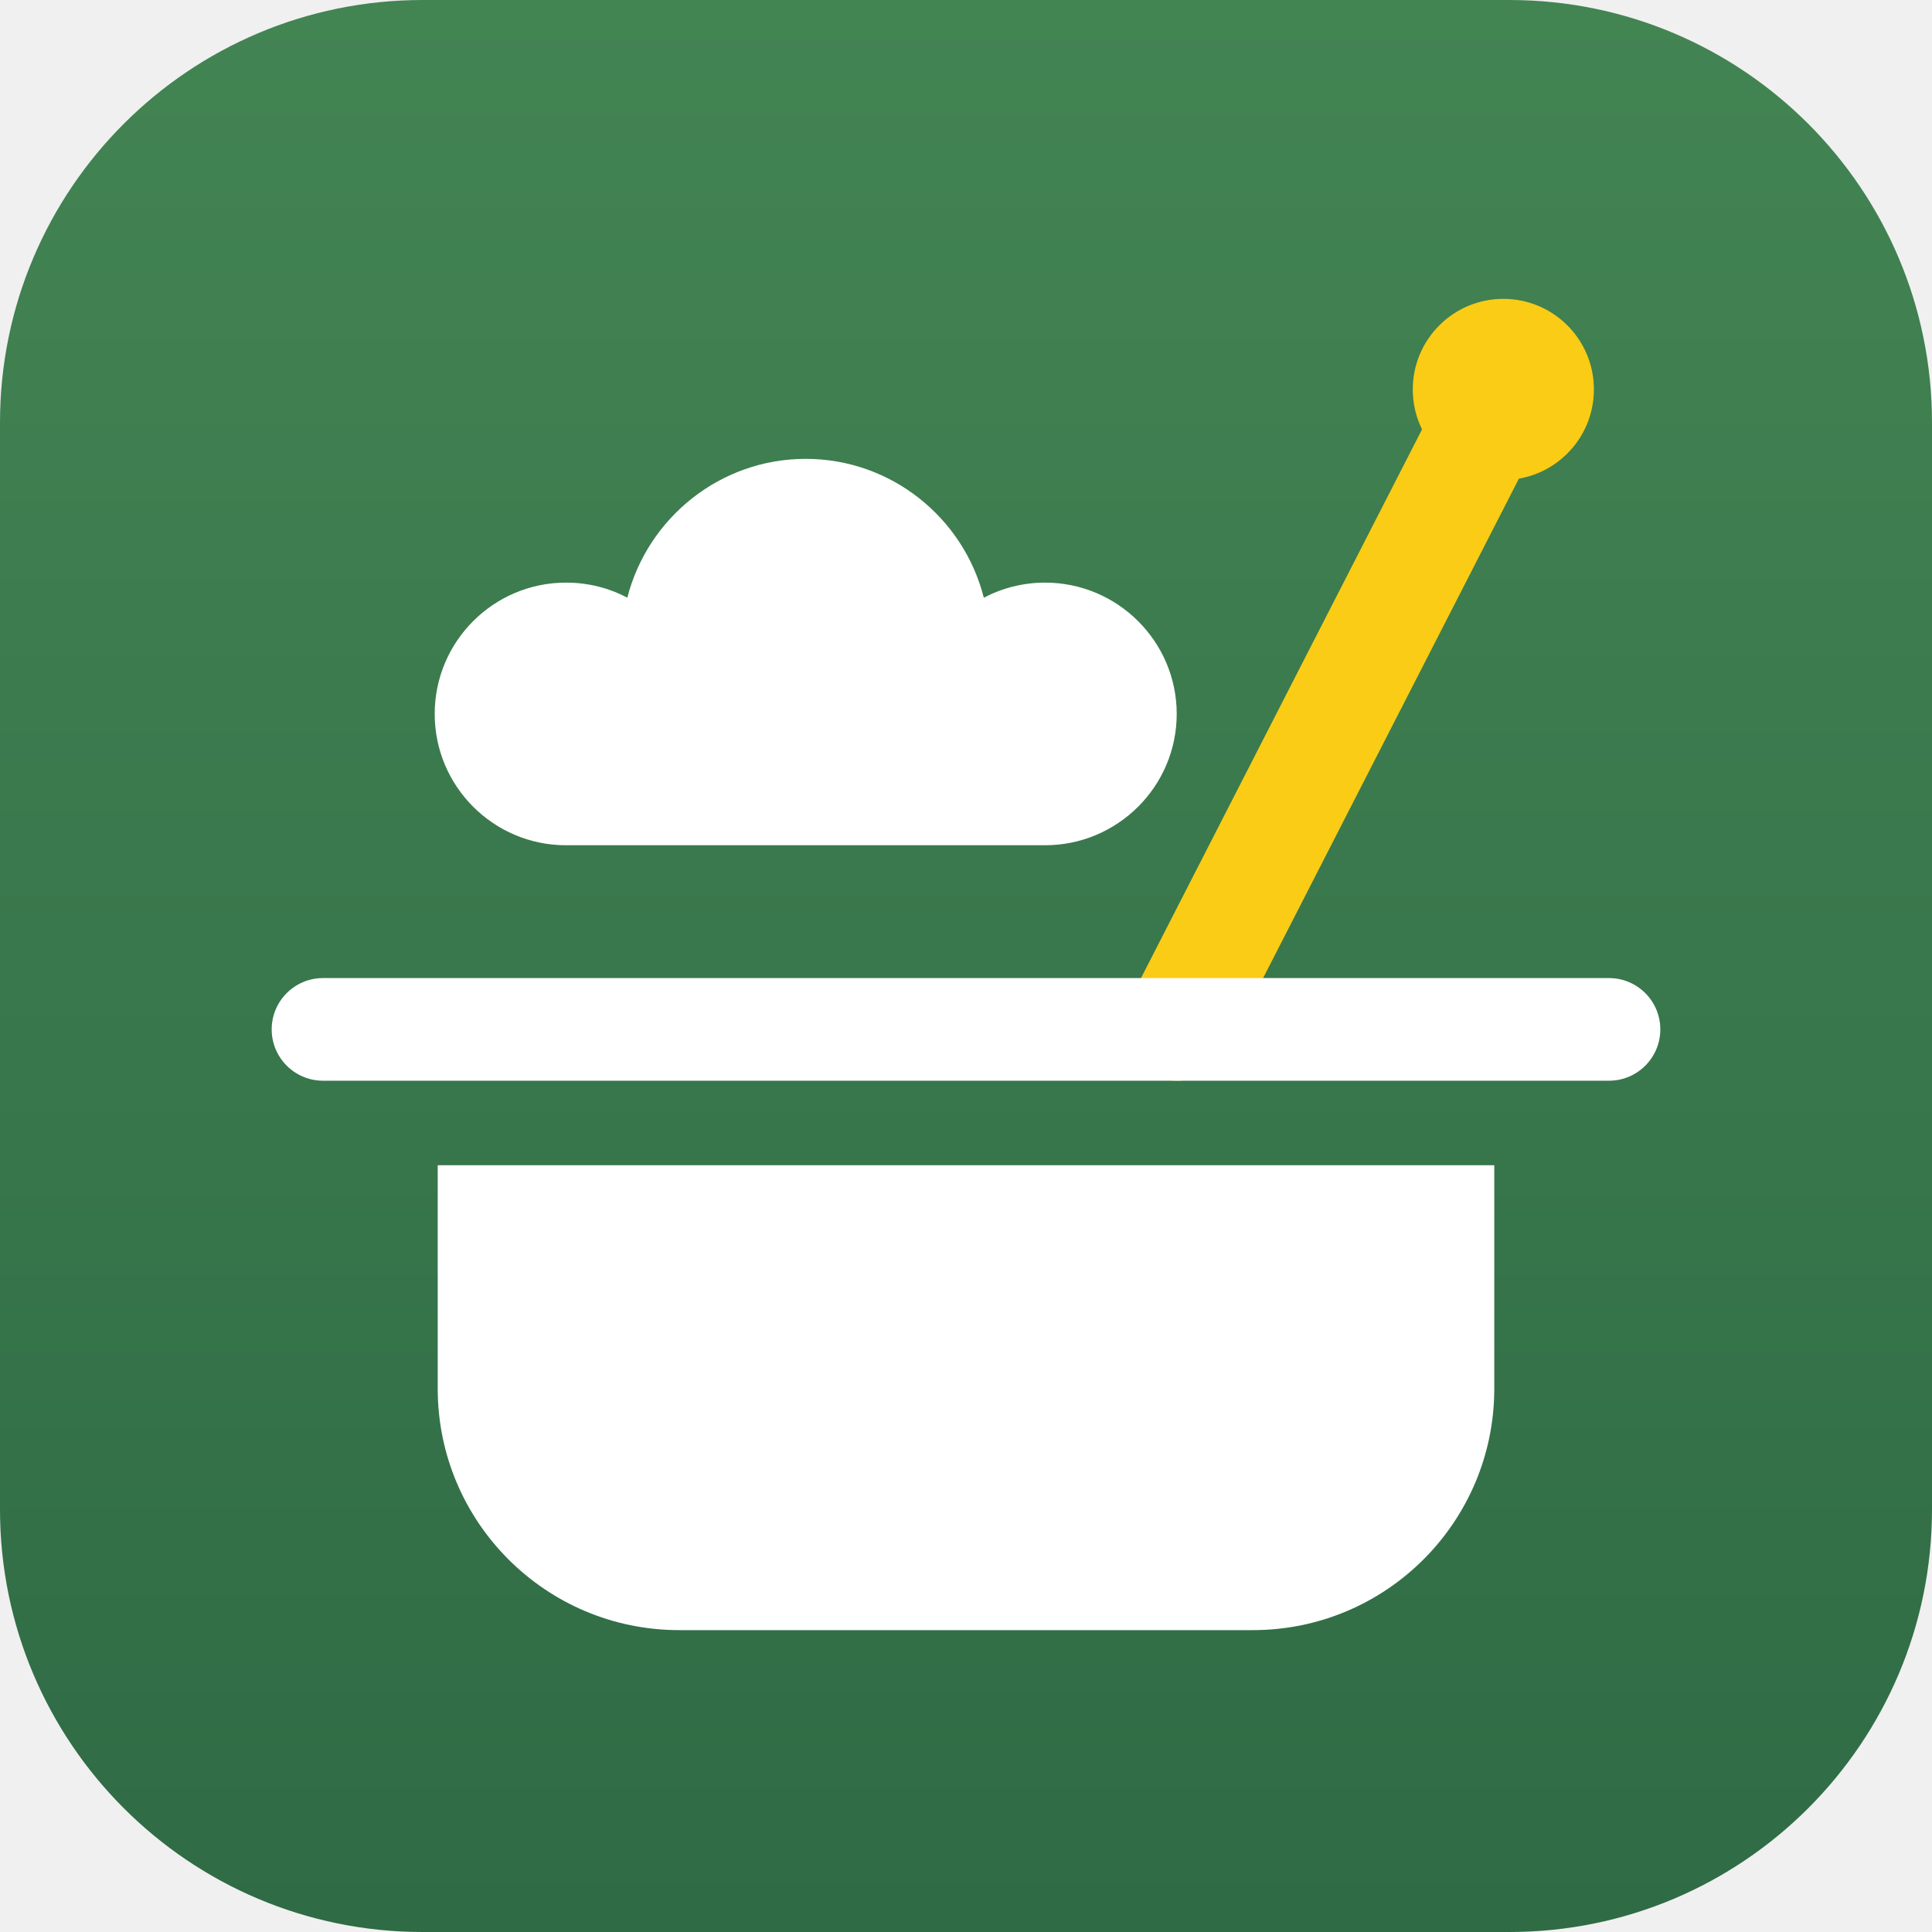
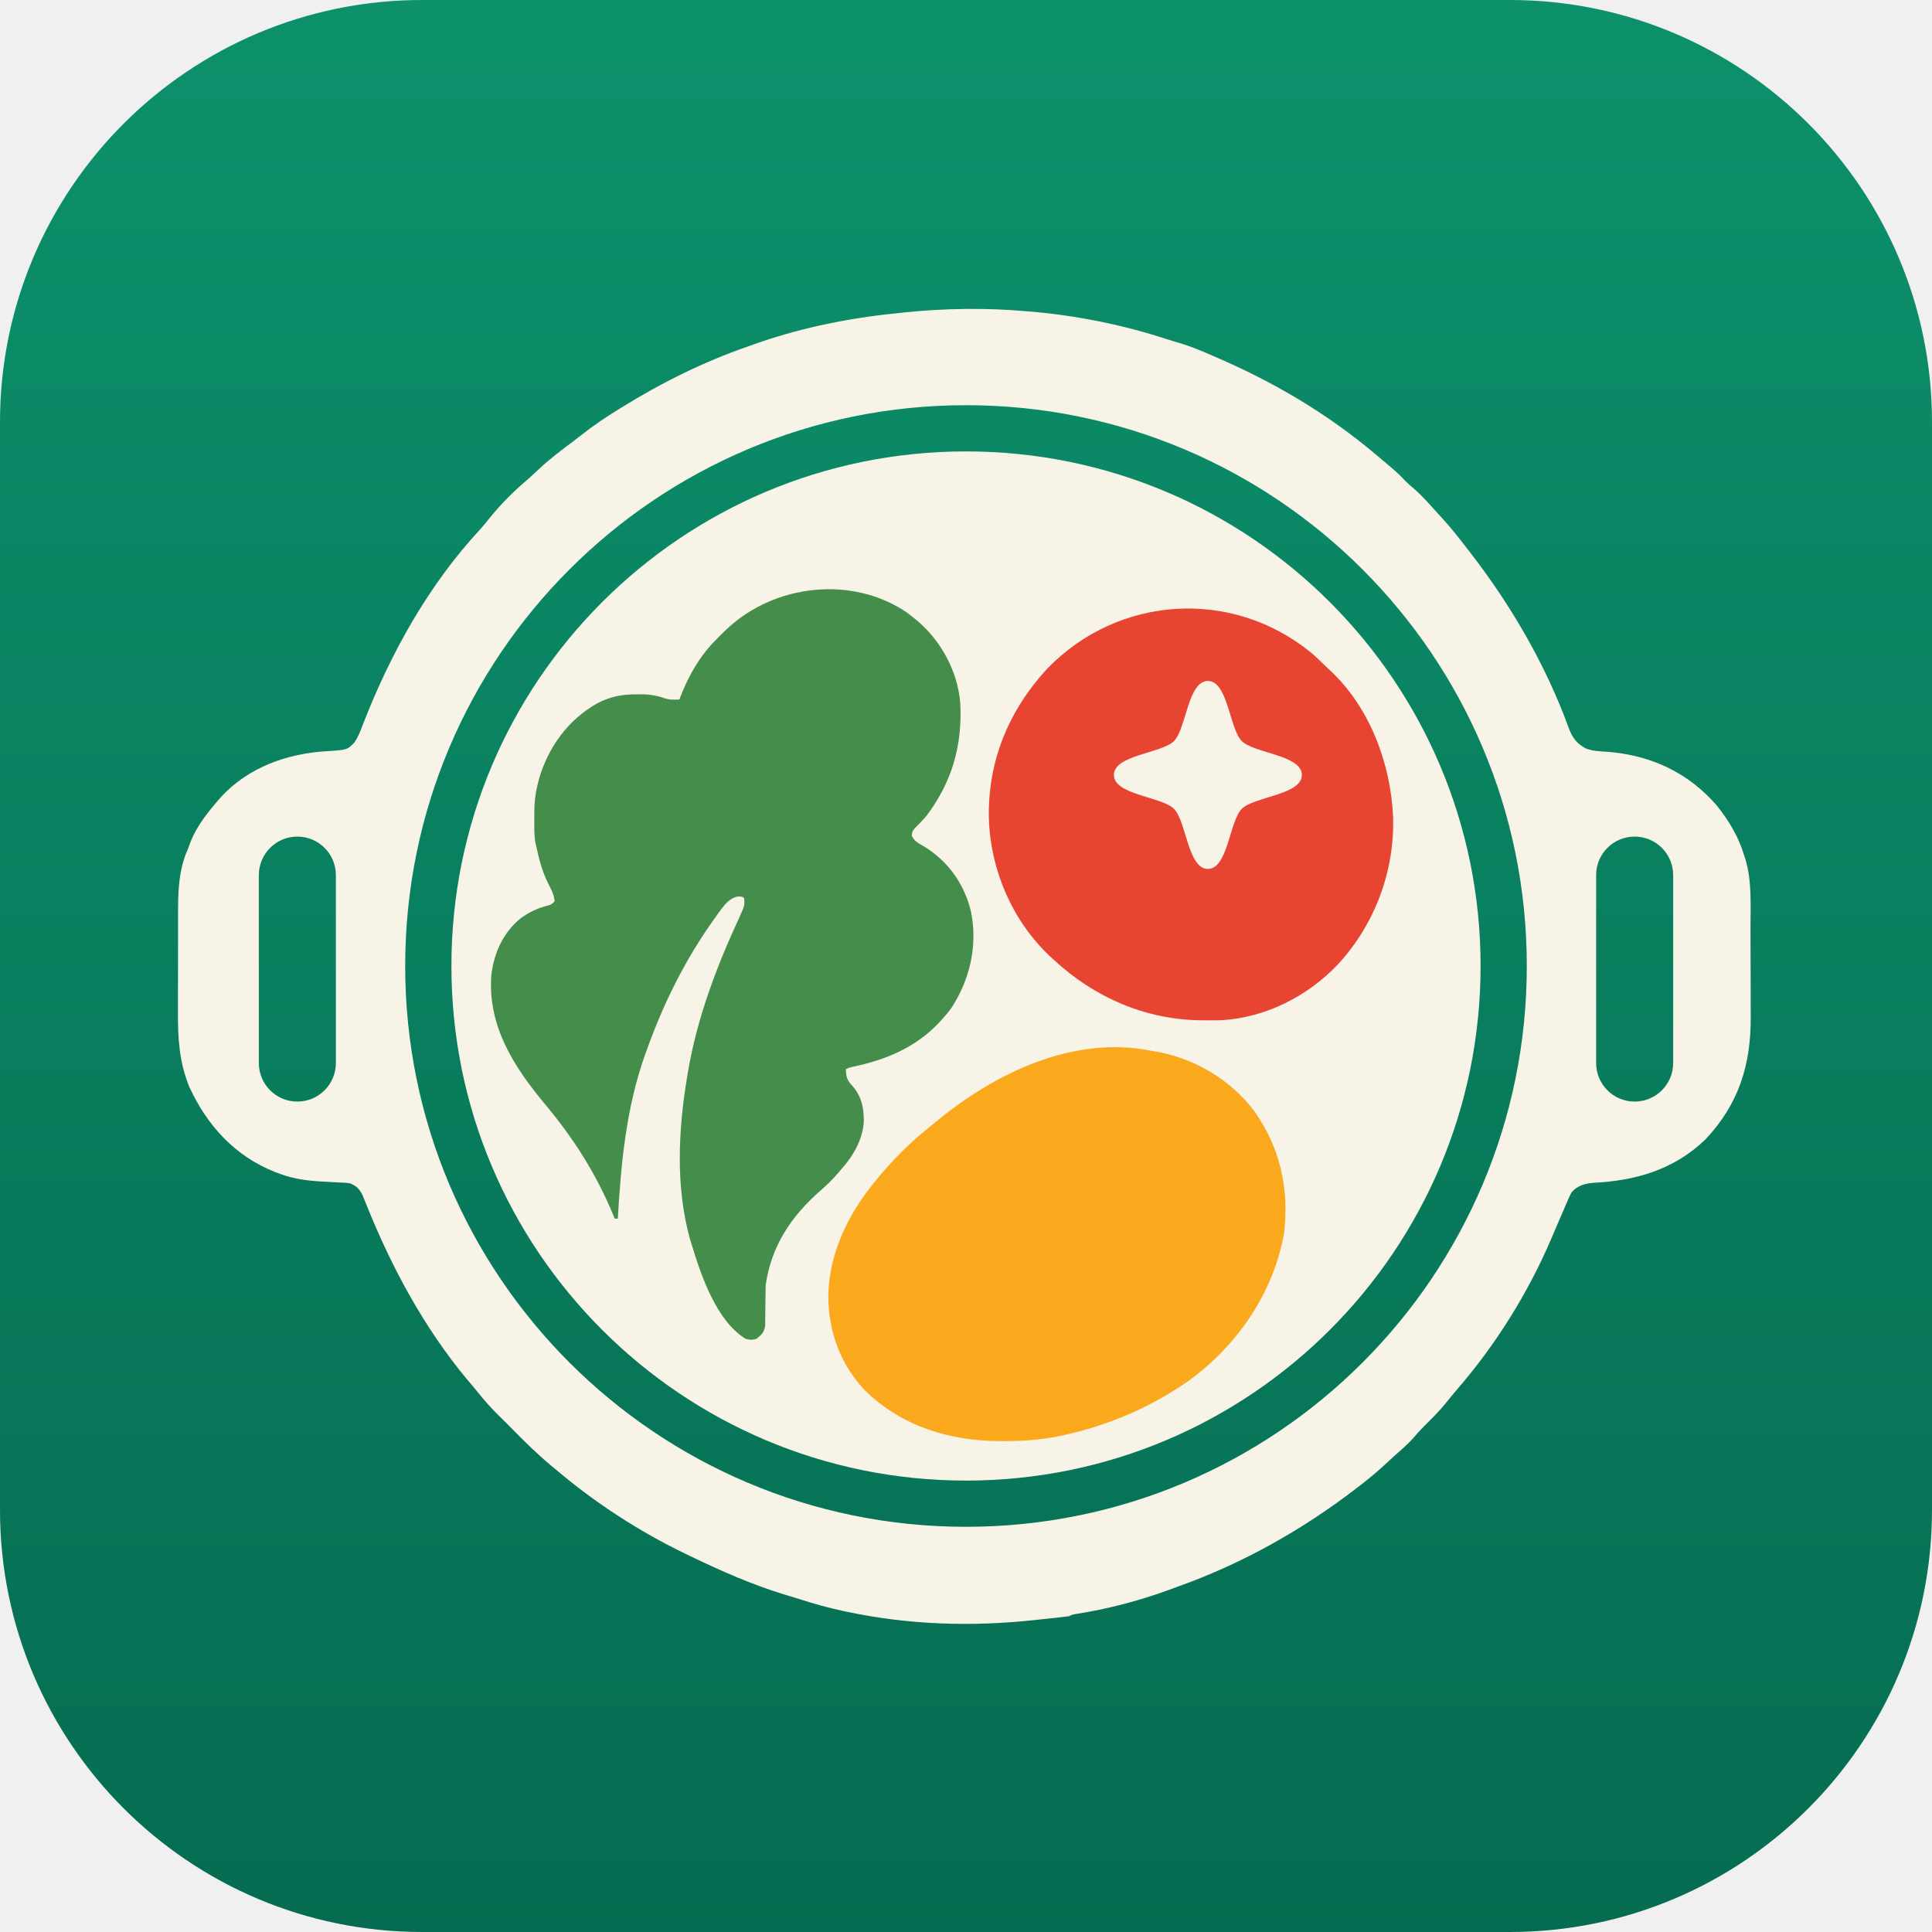
- <svg xmlns="http://www.w3.org/2000/svg" viewBox="0 0 64 64">
+ <svg xmlns="http://www.w3.org/2000/svg" viewBox="0 0 1254 1254">
  <defs>
-     <linearGradient id="cook-leaf" x1="32" y1="0" x2="32" y2="64" gradientUnits="userSpaceOnUse">
-       <stop stop-color="#438453" />
-       <stop offset="1" stop-color="#2F6B45" />
+     <linearGradient id="background" x1="0" y1="0" x2="0" y2="1">
+       <stop stop-color="#0C916B" />
+       <stop offset="1" stop-color="#066C51" />
    </linearGradient>
  </defs>
-   <rect width="64" height="64" rx="14" fill="url(#cook-leaf)" />
-   <path d="M39 34 49.5 13.5" fill="none" stroke="#FACC15" stroke-width="3.6" stroke-linecap="round" />
-   <circle cx="49.8" cy="12.9" r="3" fill="#FACC15" />
-   <g fill="#FFFFFF">
-     <path d="M18.75 28C16.35 28 14.4 26.05 14.4 23.65S16.35 19.3 18.75 19.3C19.49 19.3 20.18 19.48 20.78 19.8C21.46 17.15 23.86 15.2 26.69 15.2S31.92 17.15 32.59 19.8C33.2 19.48 33.89 19.3 34.62 19.3C37.02 19.3 38.98 21.25 38.98 23.65S37.02 28 34.62 28Z" />
-     <rect x="9" y="32.4" width="46" height="3.4" rx="1.7" />
-     <path d="M14.5 38.6h35v7.4a8 8 0 0 1-8 8h-19a8 8 0 0 1-8-8Z" />
+   <rect width="1254" height="1254" rx="274" fill="url(#background)" />
+   <g transform="translate(0 16)">
+     <circle cx="627" cy="611" r="334" fill="#F8F3E7" />
+   </g>
+   <g transform="translate(0 16)">
+     <path fill="#F8F3E7" fill-rule="evenodd" d="M666 186c.87.07 1.74.14 2.63.21 29.89 2.53 59.97 8.54 88.47 17.86 3.12 1 6.25 1.92 9.38 2.85 6.37 1.96 12.42 4.41 18.52 7.08.98.42 1.95.84 2.96 1.27C826.31 231.7 861.05 252.07 893 279c.28.24.28.24 1.71 1.44 12.29 10.34 12.29 10.34 17.74 16.01 1.69 1.69 3.47 3.2 5.3 4.74 5.07 4.37 9.47 9.35 13.92 14.33 1.2 1.34 2.42 2.66 3.65 3.98 6.31 6.86 12.01 14.12 17.68 21.5.47.61.95 1.22 1.43 1.85 26.54 34.32 49.02 72.99 63.85 113.82 2.32 6.16 4.96 9.8 10.87 13.08 4.67 1.8 9.52 1.94 14.47 2.25 27.92 2.21 52.12 13.43 70.63 34.75 7.76 9.75 14.2 20.25 17.75 32.25.14.44.14.44.86 2.66 4.31 14.18 3.32 29.48 3.34 44.14.01 1.08.01 2.17.01 3.28.02 5.73.03 11.45.03 17.17.01 5.87.03 11.74.06 17.6.02 4.56.02 9.11.02 13.67.01 2.16.01 4.32.03 6.48.17 30.95-7.7 56.62-29.47 79.62-20.26 19.53-45.22 26.8-72.79 28.11-5.53.48-10.42 1.9-14.09 6.27-1.24 2.38-1.24 2.38-2.45 5.2-.45 1.04-.9 2.07-1.37 3.14-.47 1.1-.94 2.21-1.43 3.35-.25.56-.25.56-1.49 3.43-2.08 4.8-4.15 9.61-6.19 14.42-15.08 35.46-36.28 69.47-61.56 98.55-2.39 2.77-4.67 5.61-6.95 8.47-3.81 4.7-7.94 8.94-12.25 13.16-2.78 2.73-5.43 5.49-7.93 8.47-3.26 3.81-6.88 7.08-10.64 10.39-2.44 2.15-4.83 4.35-7.21 6.56-5.64 5.24-11.42 10.18-17.53 14.86-.68.53-1.36 1.05-2.06 1.59-35.53 27.4-74.63 49.37-116.94 64.41-1.71.63-3.41 1.26-5.12 1.89-19.47 7.09-39.48 12.4-59.95 15.6-2.93.51-2.93.51-4.93 1.51-2.59.36-5.16.66-7.76.94-.78.08-1.57.17-2.37.26-1.67.18-3.34.35-5.01.53-2.49.26-4.99.54-7.49.81-40.89 4.42-81.77 3.11-122.06-5.48-.76-.16-1.53-.32-2.32-.49-9.29-2.01-18.34-4.48-27.38-7.41-3.65-1.17-7.31-2.27-10.99-3.35-20.91-6.44-40.93-15.33-60.62-24.81-.93-.44-1.85-.89-2.81-1.34C415 978.11 386.57 959.68 361 938c-1.07-.88-2.14-1.77-3.21-2.65-8.88-7.4-17.04-15.4-25.12-23.65-2.9-2.96-5.83-5.89-8.81-8.77-4.89-4.76-9.3-9.74-13.56-15.07-2.3-2.86-4.67-5.64-7.05-8.42-27.72-33.29-48.78-72.23-64.92-112.27-.14-.33-.14-.33-.81-1.98-.73-1.78-1.44-3.57-2.16-5.35-1.97-4.1-4.1-6.22-8.36-7.84-2.97-.35-2.97-.35-6.43-.49-1.26-.07-2.52-.13-3.83-.19-.33-.02-.33-.02-2.01-.1-11.28-.54-22.05-1.21-32.73-5.22-.59-.22-.59-.22-3.57-1.31-26.15-10.4-44.16-30.33-55.68-55.5-6.5-16.23-7.34-31.4-7.25-48.69v-7.01q0-7.305.03-14.61c.03-6.2.03-12.4.02-18.59-.01-4.82 0-9.63.01-14.45v-6.85c-.01-15.27.06-29.85 6.44-43.99.59-1.58 1.17-3.17 1.75-4.75 4.14-10.32 11-18.93 18.25-27.25.53-.61 1.06-1.23 1.6-1.86 17.88-19.25 43.04-28.14 68.71-29.58 13.06-.86 13.06-.86 17.72-5.64 2.46-3.64 3.88-7.32 5.41-11.42 17.91-46.17 42.6-90.78 76.51-127.23 2.19-2.43 4.21-4.95 6.24-7.52 7.36-9.09 15.85-17.46 24.79-25 2.56-2.22 5-4.55 7.46-6.87 6.77-6.31 14.13-11.81 21.53-17.35 1.86-1.4 3.69-2.82 5.51-4.26 7.54-5.94 15.36-11.25 23.52-16.27.73-.45 1.45-.9 2.2-1.37 26.07-16.16 53.39-29.78 82.4-39.8 2.07-.72 4.14-1.45 6.2-2.19 30.04-10.48 61.59-16.59 93.2-19.64 1-.1 1.99-.21 3.02-.31 25.68-2.61 52.24-2.95 77.98-.69Z M263 611a364 364 0 1 0 728 0a364 364 0 1 0-728 0Z M168 552a25 25 0 0 1 50 0v122a25 25 0 0 1-50 0Z M1036 552a25 25 0 0 1 50 0v122a25 25 0 0 1-50 0Z" />
+   </g>
+   <g transform="translate(0 16)">
+     <path fill="#FAA91D" d="M747 666c.81.13 1.62.26 2.45.39 25.35 4.18 48.95 18.1 64.55 38.61 16.99 24.01 22.8 50.36 19.46 79.36-6.89 39.2-31.01 73.92-63.24 96.8-17.26 11.82-36.31 21.41-56.22 27.84-1.03.35-2.06.69-3.12 1.05-6.18 2-12.42 3.63-18.76 5.07-.68.16-1.36.32-2.06.49-12.82 2.82-25.54 3.8-38.62 3.77h-2.23c-32.68-.06-63.82-9.55-87.6-32.71-16.44-17.33-24.17-39.03-23.96-62.59.77-26.99 12.65-51.37 29.35-72.08.47-.59.94-1.17 1.43-1.78 10.62-13.04 22.34-24.83 35.57-35.22 1.11-.92 2.21-1.84 3.31-2.76 38.06-31.6 89.2-56.4 139.69-46.24Z" />
+   </g>
+   <g transform="translate(0 16)">
+     <path fill="#E74532" fill-rule="evenodd" d="M850.79 407.452c3.56 3.03 6.89 6.26 10.21 9.55.84.76 1.67 1.52 2.53 2.31 25.68 24.05 39.16 60.4 40.69 95.02.99 35.38-11.87 69.59-35.73 95.52-19.62 20.75-46.93 34.66-75.74 36.34-3.36.08-6.7.09-10.06.06l-3.61-.03c-35.93-.47-68.87-14.95-95.08-39.22-.97-.89-1.93-1.77-2.93-2.68-24.28-23.18-38.25-55.86-39.23-89.28-.75-36.97 12.82-69.82 37.86-97.03 45.98-47.45 119.41-52.47 171.09-10.56Z M784 426c13 0 14 31 22 39s39 9 39 22-31 14-39 22-9 39-22 39-14-31-22-39-39-9-39-22 31-14 39-22 9-39 22-39Z" />
+   </g>
+   <g transform="translate(0 16)">
+     <path fill="#458D4B" d="M588.5 381.438c1.52 1.16 3.02 2.35 4.5 3.56.84.68 1.68 1.36 2.54 2.05 15.38 13.08 26.07 32.84 27.71 53.05 1.58 27.64-5.4 51.82-22.25 73.9-2.41 2.65-4.86 5.24-7.41 7.75-1.59 2.25-1.59 2.25-1.74 4.78 1.64 3.52 4.32 4.82 7.59 6.66 15.72 9.51 26.18 24.06 30.67 41.93 4.68 22.28-.44 44.52-12.73 63.36-1.69 2.29-3.47 4.41-5.38 6.52-.79.89-1.58 1.77-2.39 2.68-15.52 16.42-34.9 24.37-56.69 28.86-1.92.46-1.92.46-3.92 1.46.19 4.56.65 6.97 3.81 10.32 6.21 6.78 7.9 14.24 7.87 23.36-.59 11.86-6.89 22.67-14.68 31.32-.64.76-1.28 1.52-1.94 2.3-3.67 4.28-7.52 8.06-11.8 11.72-18.69 16.42-31.67 35.8-35.26 60.98-.09 2.33-.13 4.65-.14 6.98l-.06 3.97c-.03 2.06-.05 4.12-.05 6.19 0 2.01-.04 4.01-.08 6.02 0 .6 0 .6-.03 3.62-.82 4.14-2.38 5.62-5.64 8.22-3.25.82-3.25.82-7 0-18.94-11.5-28.86-40.92-35-61-.38-1.22-.76-2.44-1.14-3.69-9.43-33.82-7.63-71.03-1.86-105.31l.55-3.33c5.94-34.88 18.36-67.86 33.17-99.83 3.67-8.14 3.67-8.14 3.28-12.84-1-1-1-1-4.06-1.12-6.88 1.09-11.38 9.27-15.29 14.5-18.61 25.93-32.93 54.61-43.65 84.62-.46 1.26-.93 2.51-1.39 3.77-12.15 34.28-15.56 70.22-17.61 106.23h-2c-.22-.54-.44-1.08-.67-1.64-11.08-27.05-25.9-50.33-44.63-72.74-20.46-24.49-37.59-51.34-34.7-84.62 1.91-14.09 7.78-26.92 19-36 5.66-4.08 11.19-6.68 17.97-8.36 2.03-.64 2.03-.64 4.03-2.64-.33-4.37-2.36-7.96-4.31-11.81-3.82-7.82-5.91-15.7-7.69-24.19-.09-.39-.09-.39-.53-2.36-.87-4.9-.65-9.86-.66-14.82l-.03-3.3c-.02-6.76.58-12.96 2.22-19.52.27-1.11.54-2.22.82-3.36 6.09-20.79 18.89-38.42 37.8-49.12 8.42-4.36 15.76-5.86 25.19-5.83.47-.01.47-.01 2.83-.05 5.81 0 10.68.77 16.16 2.7 3.18.96 5.91.88 9.2.66l.74-2.02c5.37-13.8 12.69-26.52 23.26-36.98l2.5-2.62c.82-.79 1.65-1.57 2.5-2.38.61-.59 1.22-1.18 1.84-1.79 31.06-29.09 81.07-34.74 116.66-10.77Z" />
  </g>
</svg>
